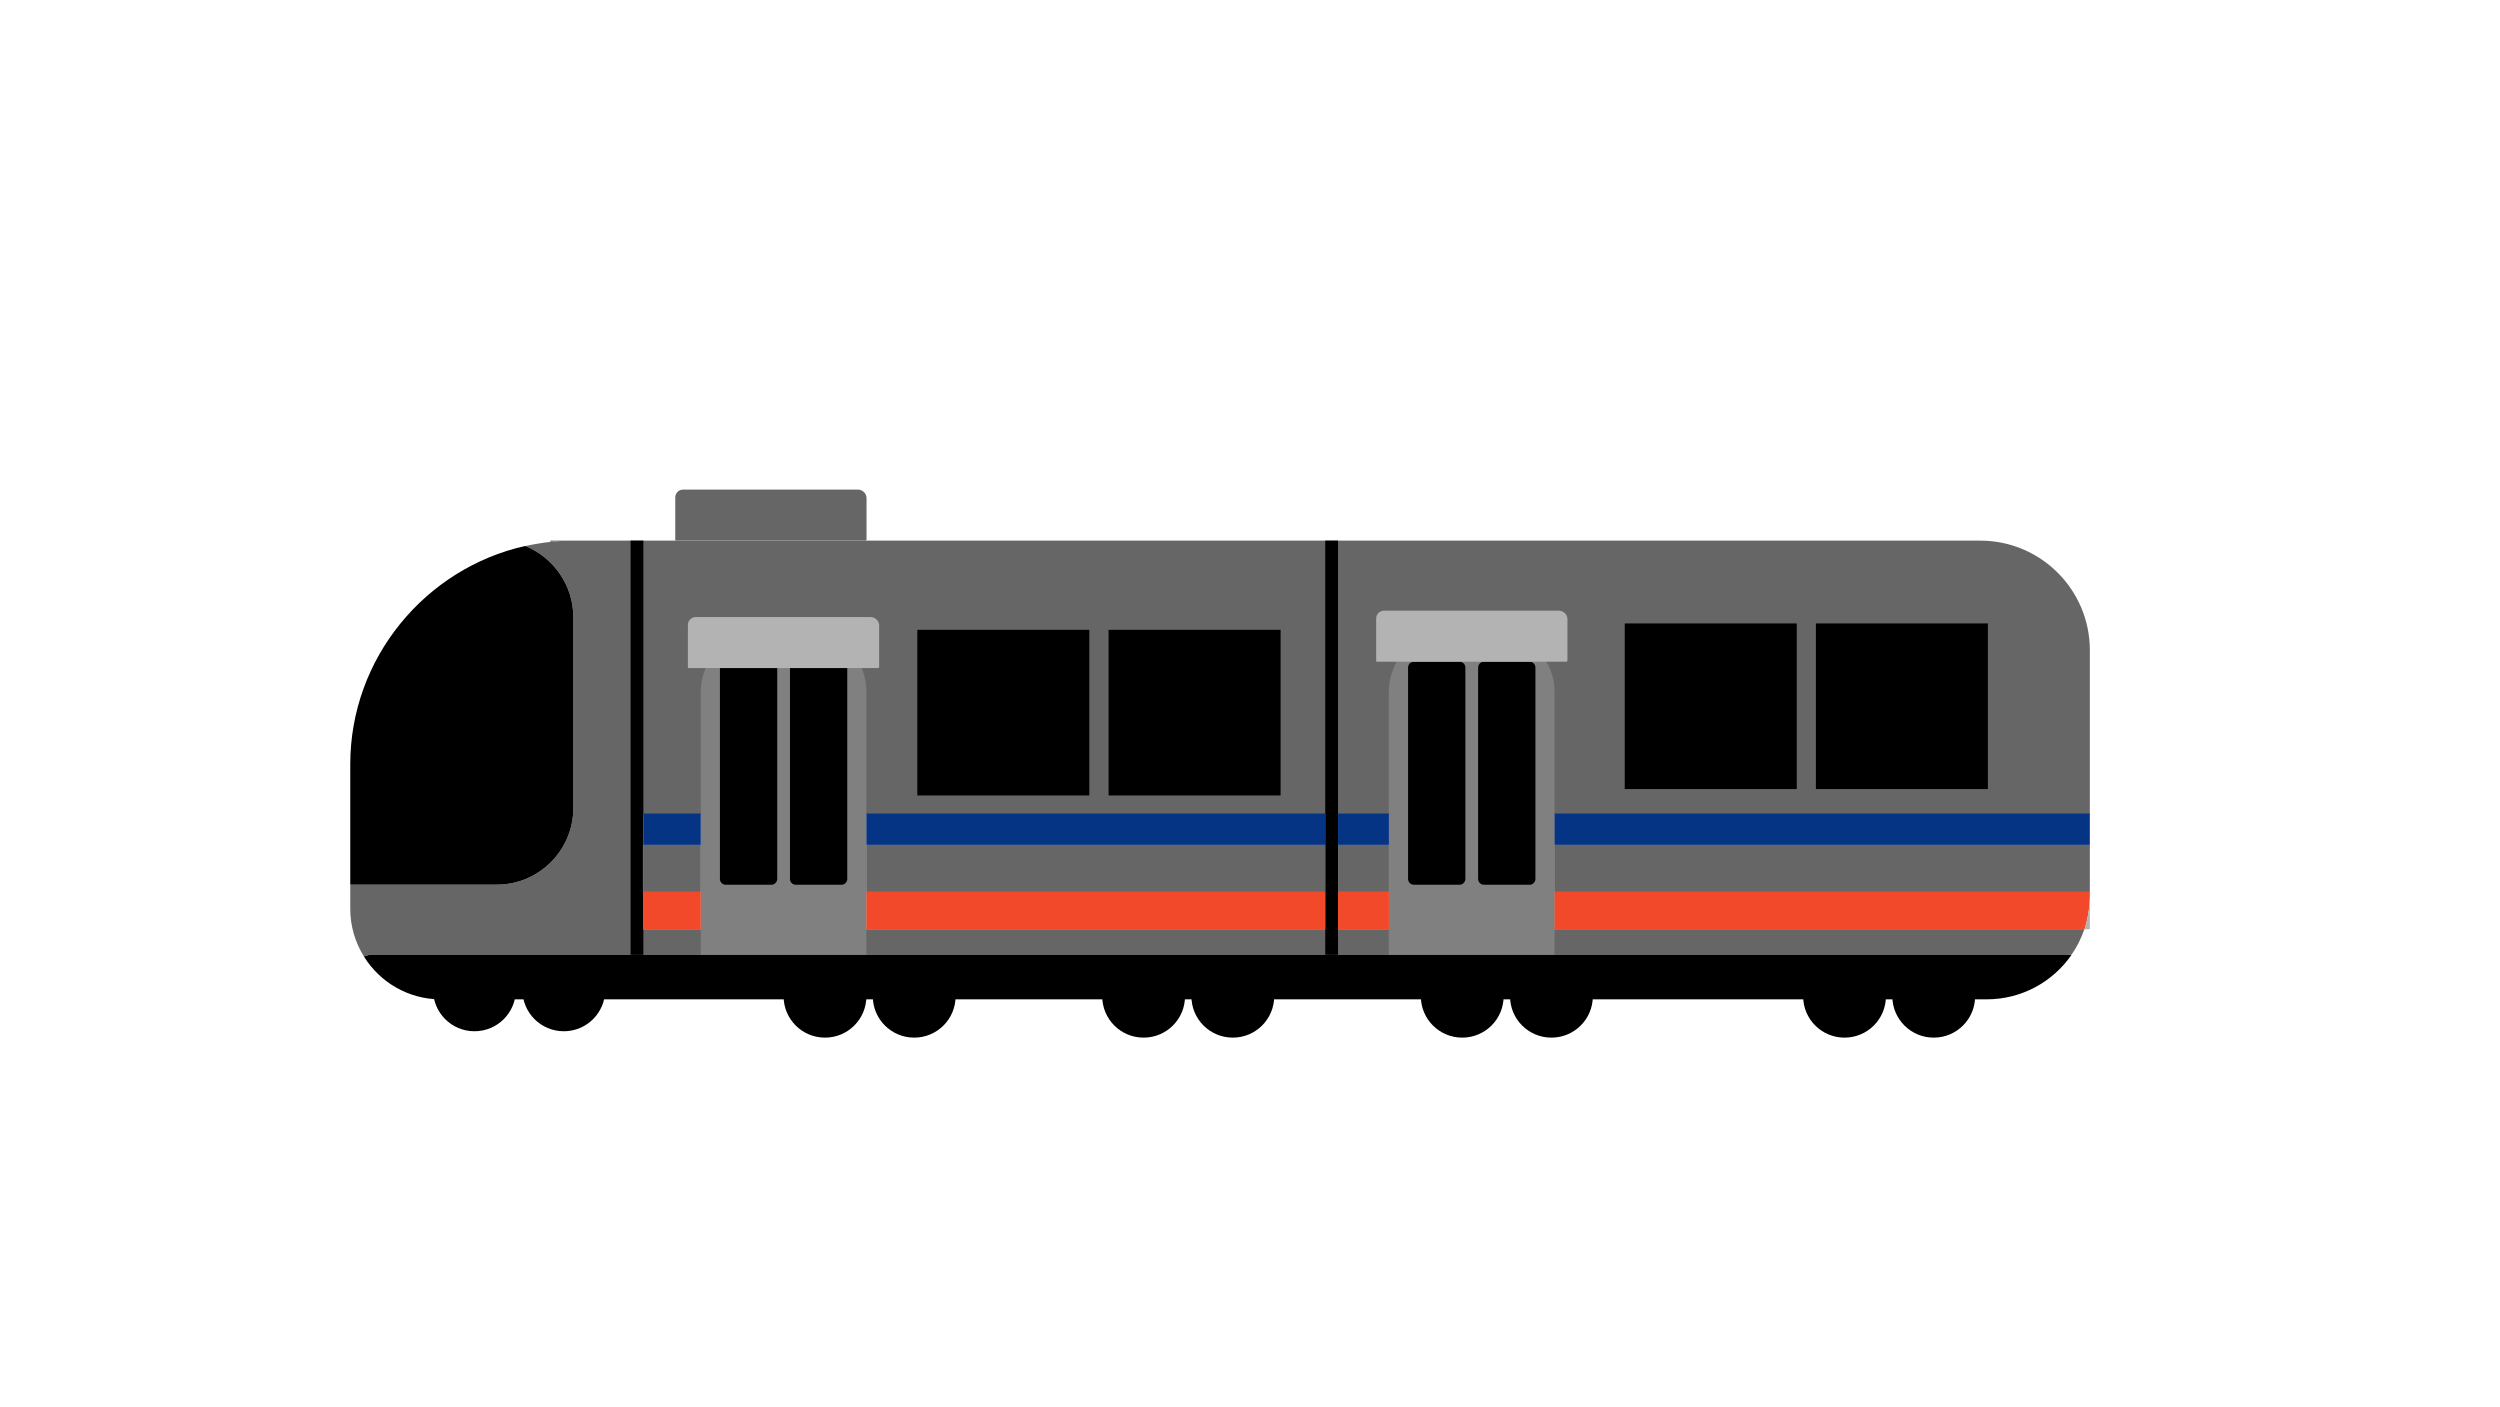
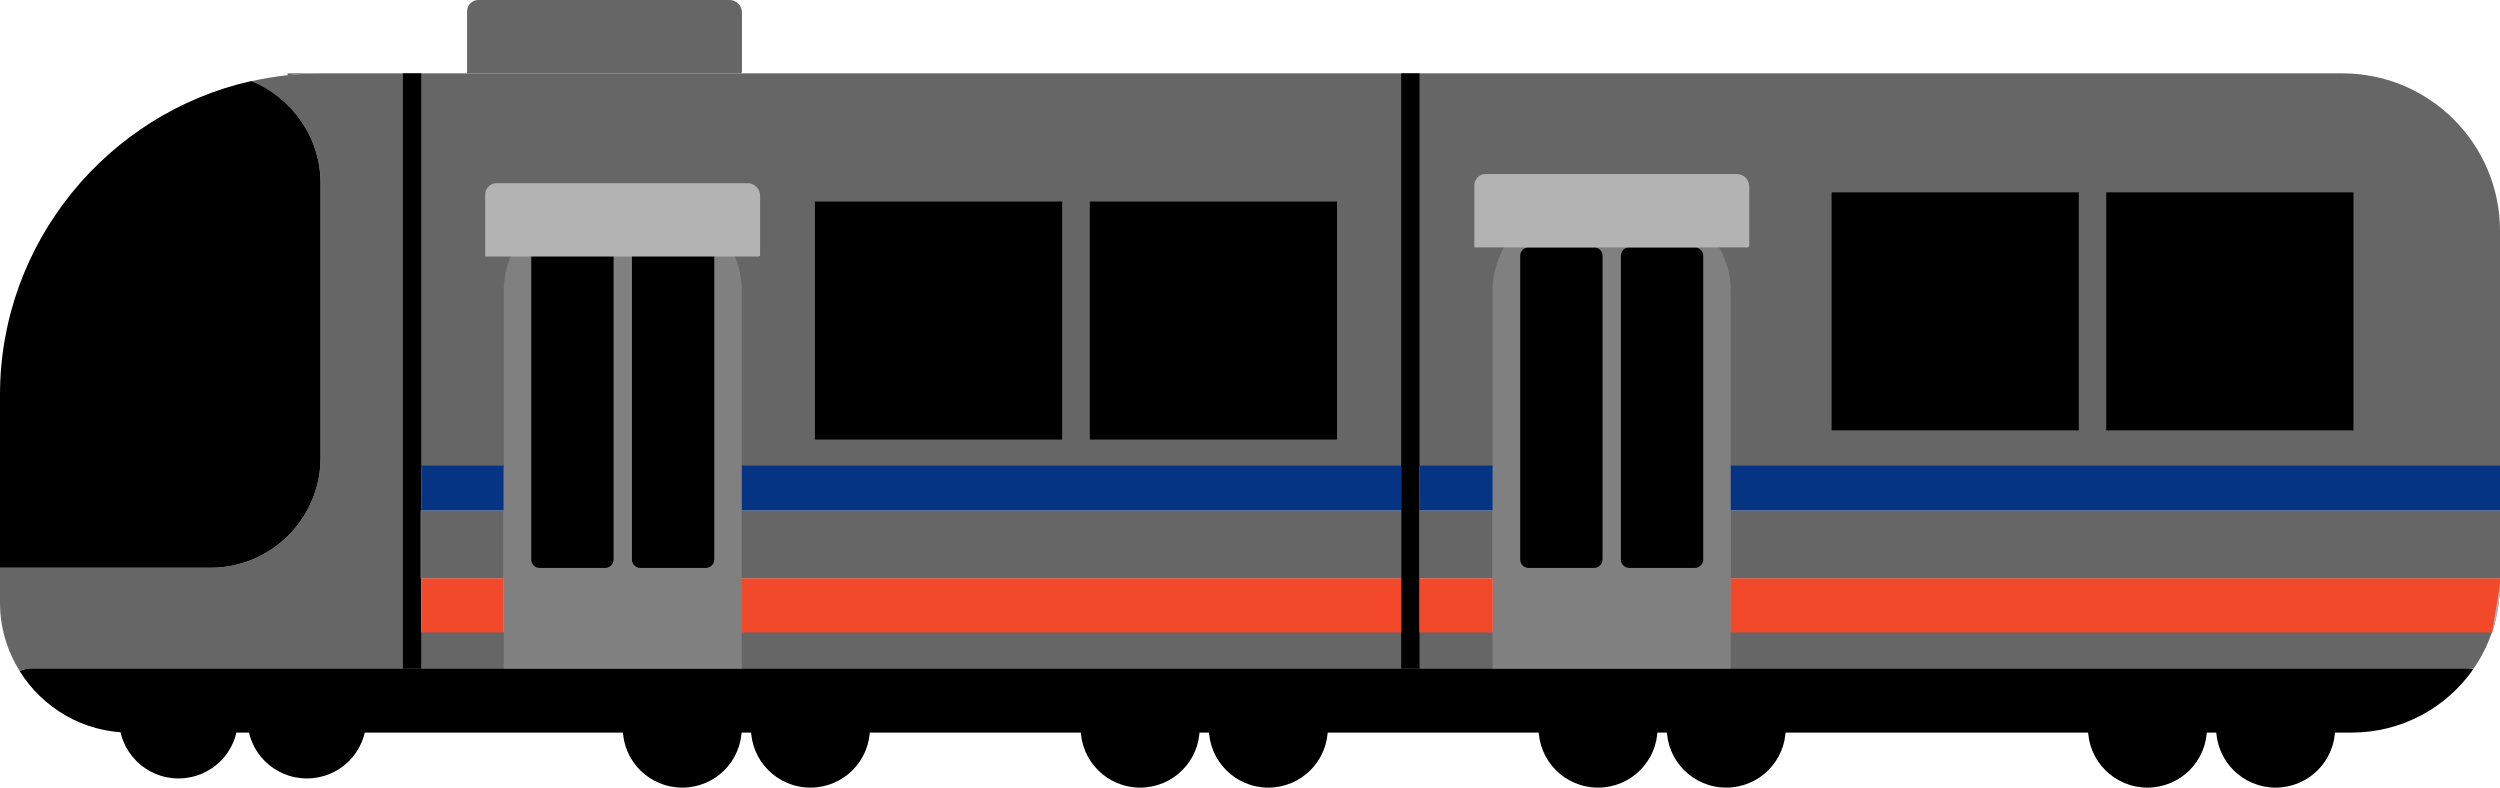
- <svg xmlns="http://www.w3.org/2000/svg" version="1.1" x="0px" y="0px" viewBox="0 0 1920 1080" style="enable-background:new 0 0 1920 1080;" xml:space="preserve">
-   <style type="text/css">
- 	.RTAtram_st0{fill:#666666;}
- 	.RTAtram_st1{fill:#808080;}
- 	.RTAtram_st2{fill:none;}
- 	.RTAtram_st3{fill:#B3B3B3;}
- 	.RTAtram_st4{fill:#063485;}
- 	.RTAtram_st5{fill:#F14929;}
- 	.RTAtram_st6{fill:#97B4BB;}
- </style>
-   <g id="Layer_1">
- </g>
+ <svg xmlns="http://www.w3.org/2000/svg" version="1.1" id="Layer_1" x="0px" y="0px" viewBox="0 0 1336 420.9" style="enable-background:new 0 0 1336 420.9;" xml:space="preserve">
  <g id="Layer_3">
</g>
  <g id="transport">
    <g>
-       <path class="RTAtram_st0" d="M440.9,415.2c-6.2,0-12.2,0.3-18.2,1v-1H440.9z" />
-       <path class="RTAtram_st0" d="M1520.8,415.2h-1080c-6.2,0-12.2,0.3-18.2,1c-6.5,0.7-13,1.8-19.3,3.2c21.6,8.7,37,29.9,37,54.5v146.8    c0,32.3-26.4,58.7-58.7,58.7H269v18.7c0,13.4,3.9,25.9,10.5,36.5c2-0.9,4.3-1.4,6.7-1.4h1301.7c1,0,2,0.1,2.9,0.2    c4.2-5.9,7.5-12.6,9.9-19.5c0-0.1,0.1-0.2,0.1-0.3h-406.9v-88.1H1605V499.4C1605,452.9,1567.3,415.2,1520.8,415.2z M538.2,713.7    h-44.1v-88.1h44.1V713.7z M1017.8,713.7H665.4v-88.1h352.4V713.7z M1066.7,713.7h-39.1v-88.1h39.1V713.7z" />
-       <rect x="484.3" y="415.2" width="9.8" height="318.1" />
-       <rect x="1017.8" y="415.2" width="9.8" height="318.1" />
-       <rect x="851.4" y="483.7" width="132.1" height="127.2" />
-       <path d="M440.3,473.9v146.8c0,32.3-26.4,58.7-58.7,58.7H269v-92.4c0-81.6,57.7-150.5,134.3-167.7    C424.9,428.1,440.3,449.3,440.3,473.9z" />
-       <path d="M1590.8,733.5c-14.3,20.6-38.2,34-65.1,34H338.4c-24.8,0-46.7-13.2-58.9-32.9c2.1-0.9,4.3-1.4,6.7-1.4h1301.7    C1588.9,733.3,1589.8,733.4,1590.8,733.5z" />
-       <path d="M464.8,760.2c0,17.6-14.2,31.8-31.8,31.8c-17.6,0-31.8-14.2-31.8-31.8H464.8z" />
-       <path d="M396.2,760.2c0,17.6-14.2,31.8-31.8,31.8c-17.6,0-31.8-14.2-31.8-31.8H396.2z" />
-       <path d="M665.4,765.1c0,17.6-14.2,31.8-31.8,31.8c-17.6,0-31.8-14.2-31.8-31.8H665.4z" />
-       <path d="M733.9,765.1c0,17.6-14.2,31.8-31.8,31.8c-17.6,0-31.8-14.2-31.8-31.8H733.9z" />
-       <path d="M910.1,765.1c0,17.6-14.2,31.8-31.8,31.8s-31.8-14.2-31.8-31.8H910.1z" />
-       <path d="M978.6,765.1c0,17.6-14.2,31.8-31.8,31.8S915,782.7,915,765.1H978.6z" />
-       <path d="M1154.8,765.1c0,17.6-14.2,31.8-31.8,31.8s-31.8-14.2-31.8-31.8H1154.8z" />
-       <path d="M1223.3,765.1c0,17.6-14.2,31.8-31.8,31.8s-31.8-14.2-31.8-31.8H1223.3z" />
-       <path d="M1448.4,765.1c0,17.6-14.2,31.8-31.8,31.8c-17.6,0-31.8-14.2-31.8-31.8H1448.4z" />
-       <path d="M1516.9,765.1c0,17.6-14.2,31.8-31.8,31.8c-17.6,0-31.8-14.2-31.8-31.8H1516.9z" />
-       <rect x="704.5" y="483.7" width="132.1" height="127.2" />
-       <path class="RTAtram_st1" d="M665.4,531.5v201.8H538.2V531.5c0-6.5,1.3-12.7,3.7-18.4c7.3-17.2,24.3-29.3,44.1-29.3h31.7    c19.8,0,36.8,12.1,44.1,29.3C664.1,518.7,665.4,525,665.4,531.5z" />
-       <path d="M592.4,679.5h-35c-2.5,0-4.5-2-4.5-4.5V512.7c0-2.5,2-4.5,4.5-4.5h35c2.5,0,4.5,2,4.5,4.5V675    C596.9,677.4,594.9,679.5,592.4,679.5z" />
-       <path d="M646.2,679.5h-35c-2.5,0-4.5-2-4.5-4.5V512.7c0-2.5,2-4.5,4.5-4.5h35c2.5,0,4.5,2,4.5,4.5V675    C650.7,677.4,648.7,679.5,646.2,679.5z" />
-       <rect x="1394.6" y="478.8" width="132.1" height="127.2" />
-       <rect x="1247.8" y="478.8" width="132.1" height="127.2" />
-       <path class="RTAtram_st1" d="M1208.6,526.6" />
-       <line class="RTAtram_st2" x1="1129.1" y1="478.8" x2="1160.9" y2="478.8" />
-       <path class="RTAtram_st1" d="M1193.9,531.5v201.8h-127.3V531.5c0-8.4,2.3-16.4,6.1-23.3c8.2-14.6,23.8-24.4,41.6-24.4h31.7    c17.8,0,33.4,9.9,41.6,24.4C1191.7,515.1,1193.9,523,1193.9,531.5z" />
-       <path d="M1120.9,679.5h-35c-2.5,0-4.5-2-4.5-4.5V512.7c0-2.5,2-4.5,4.5-4.5h35c2.5,0,4.5,2,4.5,4.5V675    C1125.4,677.4,1123.4,679.5,1120.9,679.5z" />
-       <path d="M1174.7,679.5h-35c-2.5,0-4.5-2-4.5-4.5V512.7c0-2.5,2-4.5,4.5-4.5h35c2.5,0,4.5,2,4.5,4.5V675    C1179.2,677.4,1177.2,679.5,1174.7,679.5z" />
-       <path class="RTAtram_st3" d="M674.4,513.1H528.6c-0.2,0-0.3-0.1-0.3-0.3v-32.9c0-3.3,2.7-6,6-6h134.3c3.6,0,6.6,3,6.6,6.6v31.8    C675.2,512.7,674.8,513.1,674.4,513.1z" />
-       <path class="RTAtram_st3" d="M1202.9,508.2h-145.7c-0.2,0-0.3-0.1-0.3-0.3V475c0-3.3,2.7-6,6-6h134.3c3.6,0,6.6,3,6.6,6.6v31.8    C1203.7,507.8,1203.3,508.2,1202.9,508.2z" />
-       <rect x="494.1" y="624.8" class="RTAtram_st4" width="44.1" height="24.1" />
-       <rect x="665.4" y="624.8" class="RTAtram_st4" width="352.4" height="24.1" />
-       <rect x="1027.6" y="624.8" class="RTAtram_st4" width="39.1" height="24.1" />
-       <rect x="1193.9" y="624.8" class="RTAtram_st4" width="411.1" height="24.1" />
-       <rect x="494.1" y="685" class="RTAtram_st5" width="44.1" height="29" />
-       <rect x="665.4" y="685" class="RTAtram_st5" width="352.4" height="29" />
-       <rect x="1027.6" y="685" class="RTAtram_st5" width="39.1" height="29" />
-       <path class="RTAtram_st5" d="M1605,685v2.2c0,9.4-1.5,18.4-4.2,26.8h-406.9v-29H1605z" />
-       <path class="RTAtram_st3" d="M1605,688.2v25.5h-4.2C1603.5,705.7,1605,697.1,1605,688.2z" />
-       <path class="RTAtram_st0" d="M664.6,415.2H518.9c-0.2,0-0.3-0.1-0.3-0.3V382c0-3.3,2.7-6,6-6h134.3c3.6,0,6.6,3,6.6,6.6v31.8    C665.4,414.8,665,415.2,664.6,415.2z" />
-       <rect x="494.1" y="648.9" class="RTAtram_st0" width="44.1" height="36.1" />
-       <rect x="493.7" y="648.9" class="RTAtram_st0" width="0.4" height="36.1" />
-       <rect x="665.4" y="648.9" class="RTAtram_st0" width="352.4" height="36.1" />
-       <rect x="1027.6" y="648.9" class="RTAtram_st0" width="39.1" height="36.1" />
-       <rect x="1193.9" y="648.9" class="RTAtram_st0" width="411.1" height="36.1" />
+       <path style="fill:#666666;" d="M171.9,39.2c-6.2,0-12.2,0.3-18.2,1v-1H171.9z" />
+       <path style="fill:#666666;" d="M1251.8,39.2h-1080c-6.2,0-12.2,0.3-18.2,1c-6.5,0.7-13,1.8-19.3,3.2c21.6,8.7,37,29.9,37,54.5    v146.8c0,32.3-26.4,58.7-58.7,58.7H0v18.7c0,13.4,3.9,25.9,10.5,36.5c2-0.9,4.3-1.4,6.7-1.4h1301.7c1,0,2,0.1,2.9,0.2    c4.2-5.9,7.5-12.6,9.9-19.5c0-0.1,0.1-0.2,0.1-0.3H924.9v-88.1H1336V123.4C1336,76.9,1298.3,39.2,1251.8,39.2z M269.2,337.7h-44.1    v-88.1h44.1V337.7z M748.8,337.7H396.4v-88.1h352.4L748.8,337.7L748.8,337.7z M797.7,337.7h-39.1v-88.1h39.1V337.7z" />
+       <rect x="215.3" y="39.2" width="9.8" height="318.1" />
+       <rect x="748.8" y="39.2" width="9.8" height="318.1" />
+       <rect x="582.4" y="107.7" width="132.1" height="127.2" />
+       <path d="M171.3,97.9v146.8c0,32.3-26.4,58.7-58.7,58.7H0V211C0,129.4,57.7,60.5,134.3,43.3C155.9,52.1,171.3,73.3,171.3,97.9z" />
+       <path d="M1321.8,357.5c-14.3,20.6-38.2,34-65.1,34H69.4c-24.8,0-46.7-13.2-58.9-32.9c2.1-0.9,4.3-1.4,6.7-1.4h1301.7    C1319.9,357.3,1320.8,357.4,1321.8,357.5z" />
+       <path d="M195.8,384.2c0,17.6-14.2,31.8-31.8,31.8c-17.6,0-31.8-14.2-31.8-31.8H195.8z" />
+       <path d="M127.2,384.2c0,17.6-14.2,31.8-31.8,31.8c-17.6,0-31.8-14.2-31.8-31.8H127.2z" />
+       <path d="M396.4,389.1c0,17.6-14.2,31.8-31.8,31.8s-31.8-14.2-31.8-31.8H396.4z" />
+       <path d="M464.9,389.1c0,17.6-14.2,31.8-31.8,31.8s-31.8-14.2-31.8-31.8H464.9z" />
+       <path d="M641.1,389.1c0,17.6-14.2,31.8-31.8,31.8s-31.8-14.2-31.8-31.8H641.1z" />
+       <path d="M709.6,389.1c0,17.6-14.2,31.8-31.8,31.8S646,406.7,646,389.1H709.6z" />
+       <path d="M885.8,389.1c0,17.6-14.2,31.8-31.8,31.8s-31.8-14.2-31.8-31.8H885.8z" />
+       <path d="M954.3,389.1c0,17.6-14.2,31.8-31.8,31.8s-31.8-14.2-31.8-31.8H954.3z" />
+       <path d="M1179.4,389.1c0,17.6-14.2,31.8-31.8,31.8c-17.6,0-31.8-14.2-31.8-31.8H1179.4z" />
+       <path d="M1247.9,389.1c0,17.6-14.2,31.8-31.8,31.8c-17.6,0-31.8-14.2-31.8-31.8H1247.9z" />
+       <rect x="435.5" y="107.7" width="132.1" height="127.2" />
+       <path style="fill:#808080;" d="M396.4,155.5v201.8H269.2V155.5c0-6.5,1.3-12.7,3.7-18.4c7.3-17.2,24.3-29.3,44.1-29.3h31.7    c19.8,0,36.8,12.1,44.1,29.3C395.1,142.7,396.4,149,396.4,155.5z" />
+       <path d="M323.4,303.5h-35c-2.5,0-4.5-2-4.5-4.5V136.7c0-2.5,2-4.5,4.5-4.5h35c2.5,0,4.5,2,4.5,4.5V299    C327.9,301.4,325.9,303.5,323.4,303.5z" />
+       <path d="M377.2,303.5h-35c-2.5,0-4.5-2-4.5-4.5V136.7c0-2.5,2-4.5,4.5-4.5h35c2.5,0,4.5,2,4.5,4.5V299    C381.7,301.4,379.7,303.5,377.2,303.5z" />
+       <rect x="1125.6" y="102.8" width="132.1" height="127.2" />
+       <rect x="978.8" y="102.8" width="132.1" height="127.2" />
+       <path style="fill:#808080;" d="M939.6,150.6" />
+       <line style="fill:none;" x1="860.1" y1="102.8" x2="891.9" y2="102.8" />
+       <path style="fill:#808080;" d="M924.9,155.5v201.8H797.6V155.5c0-8.4,2.3-16.4,6.1-23.3c8.2-14.6,23.8-24.4,41.6-24.4H877    c17.8,0,33.4,9.9,41.6,24.4C922.7,139.1,924.9,147,924.9,155.5z" />
+       <path d="M851.9,303.5h-35c-2.5,0-4.5-2-4.5-4.5V136.7c0-2.5,2-4.5,4.5-4.5h35c2.5,0,4.5,2,4.5,4.5V299    C856.4,301.4,854.4,303.5,851.9,303.5z" />
+       <path d="M905.7,303.5h-35c-2.5,0-4.5-2-4.5-4.5V136.7c0-2.5,2-4.5,4.5-4.5h35c2.5,0,4.5,2,4.5,4.5V299    C910.2,301.4,908.2,303.5,905.7,303.5z" />
+       <path style="fill:#B3B3B3;" d="M405.4,137.1H259.6c-0.2,0-0.3-0.1-0.3-0.3v-32.9c0-3.3,2.7-6,6-6h134.3c3.6,0,6.6,3,6.6,6.6v31.8    C406.2,136.7,405.8,137.1,405.4,137.1z" />
+       <path style="fill:#B3B3B3;" d="M933.9,132.2H788.2c-0.2,0-0.3-0.1-0.3-0.3V99c0-3.3,2.7-6,6-6h134.3c3.6,0,6.6,3,6.6,6.6v31.8    C934.7,131.8,934.3,132.2,933.9,132.2z" />
+       <rect x="225.1" y="248.8" style="fill:#063485;" width="44.1" height="24.1" />
+       <rect x="396.4" y="248.8" style="fill:#063485;" width="352.4" height="24.1" />
+       <rect x="758.6" y="248.8" style="fill:#063485;" width="39.1" height="24.1" />
+       <rect x="924.9" y="248.8" style="fill:#063485;" width="411.1" height="24.1" />
+       <rect x="225.1" y="309" style="fill:#F14929;" width="44.1" height="29" />
+       <rect x="396.4" y="309" style="fill:#F14929;" width="352.4" height="29" />
+       <rect x="758.6" y="309" style="fill:#F14929;" width="39.1" height="29" />
+       <path style="fill:#F14929;" d="M1336,309v2.2c0,9.4-1.5,18.4-4.2,26.8H924.9v-29H1336z" />
+       <path style="fill:#B3B3B3;" d="M1331.8,337.7c2.7-8,4.2-16.6,4.2-25.5" />
+       <path style="fill:#666666;" d="M395.6,39.2H249.9c-0.2,0-0.3-0.1-0.3-0.3V6c0-3.3,2.7-6,6-6h134.3c3.6,0,6.6,3,6.6,6.6v31.8    C396.4,38.8,396,39.2,395.6,39.2z" />
+       <rect x="225.1" y="272.9" style="fill:#666666;" width="44.1" height="36.1" />
+       <rect x="224.7" y="272.9" style="fill:#666666;" width="0.4" height="36.1" />
+       <rect x="396.4" y="272.9" style="fill:#666666;" width="352.4" height="36.1" />
+       <rect x="758.6" y="272.9" style="fill:#666666;" width="39.1" height="36.1" />
+       <rect x="924.9" y="272.9" style="fill:#666666;" width="411.1" height="36.1" />
    </g>
  </g>
  <g id="buildings">
-     <path class="RTAtram_st0" d="M1479-558h0.7c-0.4,2.6-0.7,5.3-0.7,8V-558z" />
-     <path class="RTAtram_st6" d="M1607-558v8c0-2.7-0.2-5.4-0.7-8H1607z" />
-     <path class="RTAtram_st6" d="M1645-558h0.7c-0.4,2.6-0.7,5.3-0.7,8V-558z" />
-     <path class="RTAtram_st6" d="M1773-558v8c0-2.7-0.2-5.4-0.7-8H1773z" />
-     <path class="RTAtram_st6" d="M1813.7-527.5c-0.3,1.6-0.6,3.3-0.6,5c0,0.4,0,0.8,0,1.1v-6.1H1813.7z" />
-     <path class="RTAtram_st6" d="M1941-527.5v6.1c0-2.1-0.2-4.1-0.7-6.1H1941z" />
-     <path class="RTAtram_st6" d="M1773-550c0-2.7-0.2-5.4-0.7-8h0.7V-550z" />
+     <path style="fill:#666666;" d="M1210-934h0.7c-0.4,2.6-0.7,5.3-0.7,8V-934z" />
+     <path style="fill:#97B4BB;" d="M1338-934v8c0-2.7-0.2-5.4-0.7-8H1338z" />
+     <path style="fill:#97B4BB;" d="M1376-934h0.7c-0.4,2.6-0.7,5.3-0.7,8V-934z" />
+     <path style="fill:#97B4BB;" d="M1504-934v8c0-2.7-0.2-5.4-0.7-8H1504z" />
+     <path style="fill:#97B4BB;" d="M1544.7-903.5c-0.3,1.6-0.6,3.3-0.6,5c0,0.4,0,0.8,0,1.1v-6.1H1544.7z" />
+     <path style="fill:#97B4BB;" d="M1672-903.5v6.1c0-2.1-0.2-4.1-0.7-6.1H1672z" />
+     <path style="fill:#97B4BB;" d="M1504-926c0-2.7-0.2-5.4-0.7-8h0.7V-926z" />
  </g>
  <g id="bridge">
</g>
</svg>
